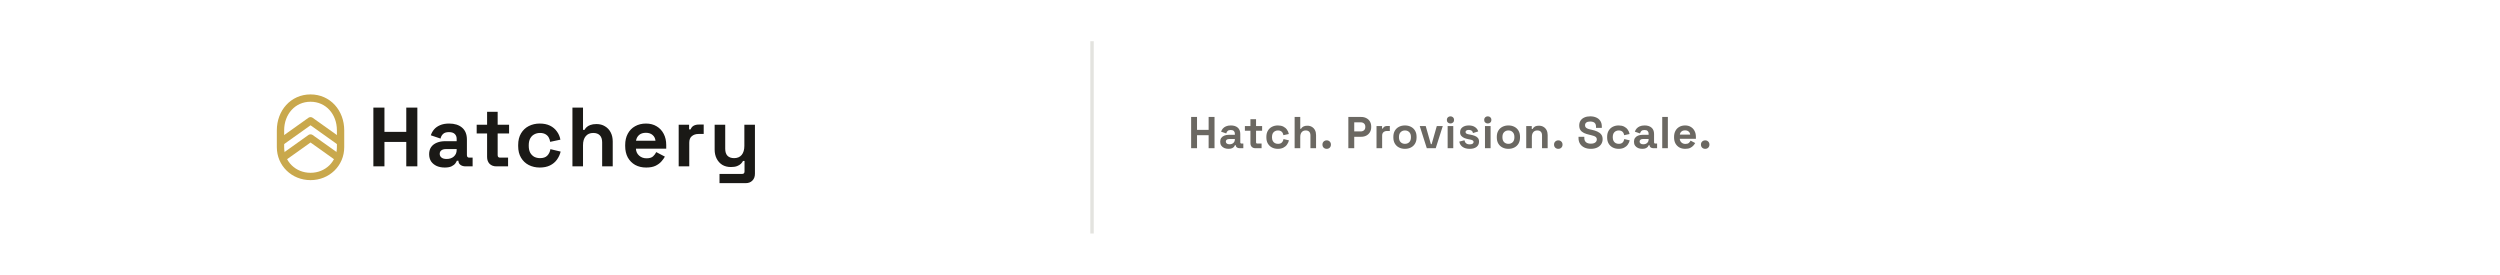
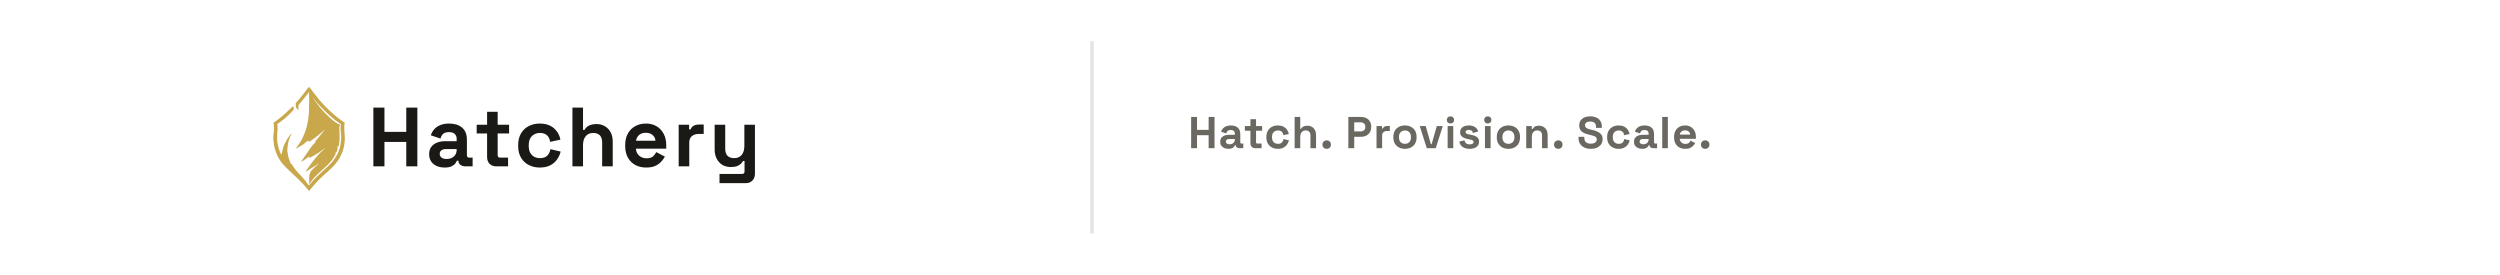
<svg xmlns="http://www.w3.org/2000/svg" viewBox="0 0 728 80" role="img" aria-label="Hatchery — Hatch. Provision. Scale.">
-   <defs>
-     <clipPath id="ec">
-       <path d="M154 49 C106 49 72 88 72 137 L72 183 C72 228 108 263 154 263 C200 263 236 228 236 183 L236 137 C236 88 202 49 154 49 Z" />
-     </clipPath>
-   </defs>
  <svg x="24" y="0" width="264" height="80" viewBox="0 0 750 360">
-     <g transform="translate(6,105) scale(0.48)">
-       <path stroke="#C9A84C" fill="none" stroke-width="20" stroke-linecap="round" stroke-linejoin="round" d="M154 49 C106 49 72 88 72 137 L72 183 C72 228 108 263 154 263 C200 263 236 228 236 183 L236 137 C236 88 202 49 154 49 Z" />
-       <g clip-path="url(#ec)">
-         <path stroke="#C9A84C" fill="none" stroke-width="20" stroke-linecap="round" stroke-linejoin="round" d="M43 190 L154 111 L265 190" />
-         <path stroke="#C9A84C" fill="none" stroke-width="20" stroke-linecap="round" stroke-linejoin="round" d="M43 237 L154 158 L265 237" />
+     <svg x="28" y="112" width="100" height="140" viewBox="115.5 70 641.8 919.8" preserveAspectRatio="xMidYMid meet" aria-hidden="true">
+       <g transform="translate(0,1035) scale(0.1,-0.1)" fill="#C9A84C" stroke="none">
+         <path d="M4301 9469 c-24 -33 -72 -95 -108 -137 -86 -103 -84 -100 -131 -168 -22 -32 -56 -77 -76 -99 -20 -22 -36 -45 -36 -52 0 -7 -6 -16 -13 -20 -7 -4 -42 -46 -77 -93 -35 -47 -67 -87 -72 -90 -4 -3 -27 -31 -50 -61 -73 -95 -166 -210 -238 -294 -32 -38 -71 -81 -165 -185 -22 -24 -59 -68 -82 -98 l-41 -53 3 -127 c5 -155 13 -220 31 -249 25 -39 184 -193 200 -193 13 0 15 7 9 38 -9 52 -18 318 -11 345 3 12 24 46 48 74 24 29 58 72 77 95 18 24 63 76 99 116 36 40 81 94 100 120 20 26 56 70 81 98 74 81 98 111 209 259 58 77 108 142 112 145 3 3 19 23 35 45 17 22 33 42 36 45 3 3 30 40 58 83 29 42 57 75 62 71 13 -8 11 -1556 -3 -1649 -5 -38 -13 -137 -18 -220 -7 -147 -29 -351 -49 -470 -6 -33 -16 -91 -22 -130 -29 -185 -47 -274 -65 -337 -8 -26 -14 -54 -14 -64 0 -9 -7 -37 -14 -63 -8 -25 -23 -73 -32 -106 -26 -92 -45 -157 -59 -195 -7 -19 -18 -51 -24 -70 -7 -19 -16 -48 -21 -65 -5 -16 -18 -55 -30 -85 -12 -30 -24 -64 -27 -75 -3 -11 -11 -33 -18 -50 -7 -16 -21 -50 -30 -75 -10 -25 -30 -72 -45 -105 -16 -33 -40 -87 -55 -120 -32 -72 -102 -214 -115 -235 -18 -28 -126 -215 -133 -230 -22 -44 -80 -130 -179 -263 -49 -65 -88 -120 -88 -123 0 -8 -61 -87 -78 -101 -8 -7 -12 -19 -8 -28 6 -17 7 -17 71 25 17 11 37 23 45 27 8 4 47 26 85 48 39 23 77 44 85 48 8 4 29 16 45 26 17 11 59 34 95 53 36 18 87 47 114 65 26 18 50 33 52 33 16 0 118 82 205 164 75 72 119 106 155 120 27 11 68 32 92 48 24 15 47 28 52 28 11 0 18 -27 22 -80 2 -23 9 -36 20 -38 9 -2 98 57 202 135 103 76 227 167 277 203 50 36 111 82 134 103 24 20 46 37 50 37 3 0 29 19 57 43 51 43 98 82 183 152 112 93 146 124 269 241 119 115 146 137 146 116 0 -9 -29 -54 -44 -67 -30 -26 -145 -168 -242 -297 -59 -79 -112 -147 -118 -153 -6 -5 -36 -41 -66 -80 -30 -38 -66 -82 -80 -96 -131 -136 -260 -306 -260 -344 0 -18 5 -25 20 -25 11 0 20 -5 20 -11 0 -15 -47 -55 -85 -73 -16 -8 -44 -27 -61 -43 -46 -42 -180 -211 -286 -363 -25 -36 -55 -74 -67 -84 -11 -11 -21 -23 -21 -29 0 -5 -13 -29 -30 -54 -16 -24 -30 -46 -30 -49 0 -3 -19 -31 -43 -62 -40 -52 -168 -239 -192 -280 -36 -61 -142 -214 -215 -312 -48 -63 -98 -133 -112 -155 -14 -22 -46 -64 -72 -94 -60 -71 -63 -107 -5 -63 13 10 31 22 39 26 8 4 41 21 72 39 31 18 80 45 110 61 29 15 64 39 79 52 14 13 30 24 36 24 6 0 22 13 35 29 13 16 73 62 135 103 166 109 182 118 189 107 3 -5 4 -33 3 -61 -2 -32 1 -53 8 -55 12 -4 116 49 144 73 8 8 18 14 22 14 4 0 39 19 79 43 40 24 93 53 118 66 25 12 59 31 75 42 17 10 37 22 45 26 130 62 561 358 675 464 67 63 148 129 157 129 24 0 -29 -61 -147 -170 -243 -224 -432 -423 -606 -639 -24 -30 -61 -75 -82 -100 -20 -25 -72 -91 -114 -146 -42 -55 -82 -104 -88 -110 -6 -5 -27 -30 -45 -55 -19 -25 -41 -52 -49 -61 -9 -9 -43 -56 -76 -104 -33 -48 -79 -111 -102 -140 -24 -28 -43 -55 -43 -59 0 -4 -26 -42 -58 -84 -58 -76 -152 -210 -152 -217 0 -5 -71 -109 -78 -115 -8 -6 -32 -47 -32 -55 0 -6 59 25 105 55 17 11 37 23 45 26 8 4 59 37 114 73 139 94 149 100 166 108 8 4 41 25 75 47 33 22 76 49 95 59 19 11 54 32 78 48 24 16 45 29 48 29 9 0 148 92 224 149 94 71 157 112 193 128 26 11 27 11 15 -6 -13 -18 -62 -61 -154 -136 -27 -22 -100 -90 -164 -150 -63 -61 -155 -149 -203 -195 -114 -110 -189 -209 -220 -290 -41 -108 -67 -203 -67 -240 -1 -19 -7 -44 -15 -54 -13 -17 -15 -79 -15 -382 0 -221 4 -365 10 -369 5 -3 35 46 66 110 32 63 61 115 66 115 4 0 8 5 8 10 0 14 135 193 218 290 148 172 517 533 737 720 52 45 195 175 349 320 141 133 297 296 388 405 46 55 93 112 106 125 29 31 108 149 141 210 13 25 40 70 60 100 80 124 121 196 131 231 6 21 6 48 -2 77 -12 48 -4 62 38 62 16 0 29 15 52 63 45 94 57 126 77 205 18 70 18 75 1 145 -18 73 -19 116 -1 120 5 1 15 -10 22 -24 27 -57 39 -54 62 16 11 36 21 74 21 84 0 10 3 21 8 25 8 9 26 114 48 281 21 166 30 586 15 695 -7 47 -15 196 -18 332 -6 240 -6 247 15 283 12 20 22 47 22 61 0 14 7 39 16 55 21 42 12 59 -33 59 -97 1 -478 260 -773 525 -30 28 -91 82 -135 120 -168 149 -477 465 -616 632 -45 54 -85 100 -88 103 -4 3 -26 30 -51 60 -25 30 -53 64 -62 75 -114 136 -478 625 -478 642 0 3 -13 22 -30 43 -16 21 -30 43 -30 49 0 6 -4 11 -10 11 -5 0 -12 11 -16 24 -3 14 -12 27 -21 30 -8 3 -11 11 -7 17 7 12 53 -37 54 -58 0 -7 5 -13 10 -13 6 0 14 -8 17 -17 4 -10 19 -30 35 -45 15 -15 28 -31 28 -35 0 -5 14 -24 31 -43 17 -19 52 -61 78 -94 26 -34 56 -72 68 -86 167 -196 176 -206 343 -384 234 -248 758 -753 914 -881 27 -22 97 -81 155 -130 58 -50 135 -113 171 -140 36 -27 70 -53 75 -58 25 -20 231 -168 309 -222 48 -33 99 -70 114 -81 l26 -22 -17 -143 c-19 -162 -22 -307 -7 -359 6 -19 13 -98 16 -175 3 -77 12 -162 20 -189 17 -60 19 -427 2 -496 -6 -25 -14 -92 -19 -150 -11 -142 -28 -269 -41 -305 -6 -16 -14 -50 -19 -75 -14 -78 -36 -168 -45 -181 -4 -7 -11 -29 -15 -48 -4 -20 -17 -61 -29 -91 -12 -30 -26 -68 -31 -85 -5 -16 -14 -41 -20 -55 -6 -14 -17 -38 -24 -55 -7 -16 -26 -59 -43 -95 -16 -36 -33 -72 -36 -80 -4 -8 -12 -24 -19 -35 -74 -124 -115 -191 -129 -213 -10 -15 -22 -36 -27 -47 -21 -42 -225 -323 -285 -392 -116 -132 -495 -510 -583 -581 -23 -19 -147 -130 -253 -227 -36 -33 -84 -76 -105 -95 -134 -120 -190 -173 -370 -349 -110 -108 -230 -232 -268 -275 -38 -44 -81 -91 -95 -106 -40 -40 -132 -154 -187 -229 -5 -7 -26 -31 -46 -52 -19 -20 -40 -49 -47 -63 -15 -33 -33 -33 -52 -2 -16 26 -329 438 -377 495 -107 130 -180 211 -282 312 -163 162 -299 311 -346 379 -22 32 -76 97 -119 144 -72 79 -140 167 -159 206 -9 18 -24 41 -62 100 -36 55 -71 117 -85 148 -12 27 -37 39 -53 23 -19 -19 -25 -13 -62 66 -71 151 -82 181 -151 398 -20 61 -40 124 -46 140 -6 17 -14 50 -18 75 -10 65 -30 168 -41 218 -5 24 -12 78 -15 120 -3 43 -13 91 -21 108 -15 29 -15 39 0 115 9 46 17 134 18 194 1 61 7 128 14 150 7 22 15 77 18 122 4 46 11 91 17 102 5 11 10 30 10 42 0 21 20 100 42 164 5 17 13 44 18 60 11 38 23 73 77 220 32 86 57 142 117 263 51 104 51 102 34 102 -7 -1 -33 -26 -58 -57 -25 -31 -61 -75 -80 -99 -152 -188 -287 -401 -405 -639 -58 -116 -105 -217 -105 -224 0 -7 -6 -25 -14 -39 -7 -15 -21 -54 -30 -87 -10 -33 -22 -73 -28 -90 -5 -16 -14 -46 -18 -65 -4 -19 -13 -48 -18 -65 -26 -74 -63 -225 -71 -290 -4 -27 -12 -60 -19 -72 -7 -12 -12 -45 -12 -73 0 -62 -13 -62 -45 -2 -12 23 -27 47 -32 54 -5 7 -17 33 -27 58 -19 46 -31 75 -60 143 -9 21 -16 44 -16 52 0 9 -4 23 -10 33 -44 77 -139 446 -161 627 -5 44 -15 98 -21 120 -5 22 -12 159 -15 305 -5 259 9 518 38 679 12 69 12 315 0 361 -5 19 -12 63 -15 98 -7 71 -11 65 99 142 39 27 75 53 80 57 6 5 33 25 60 46 28 20 55 40 60 45 6 4 48 37 95 72 47 35 87 67 90 70 3 3 23 19 45 36 40 29 79 60 99 80 6 5 49 43 96 84 47 41 103 91 125 110 116 103 532 526 548 556 19 39 22 114 6 184 -5 25 -12 66 -16 93 -4 37 -9 47 -24 47 -10 0 -115 -94 -241 -218 -123 -120 -288 -279 -368 -352 -80 -74 -147 -136 -150 -140 -6 -7 -142 -123 -201 -171 -24 -20 -87 -72 -139 -115 -102 -85 -266 -211 -340 -260 -86 -57 -154 -107 -180 -131 -13 -12 -30 -23 -37 -23 -6 0 -19 -10 -27 -22 -13 -18 -15 -39 -10 -103 4 -44 10 -84 14 -90 16 -21 20 -88 21 -320 0 -145 -4 -252 -10 -268 -6 -15 -13 -85 -17 -155 -3 -70 -12 -149 -20 -176 -17 -61 -19 -327 -3 -358 6 -11 13 -70 16 -132 3 -61 11 -142 19 -181 8 -38 14 -89 14 -111 0 -23 7 -58 15 -77 8 -20 15 -55 15 -77 0 -23 5 -51 12 -63 6 -12 15 -42 19 -67 4 -25 12 -60 18 -77 28 -84 33 -100 41 -136 4 -21 13 -44 19 -50 6 -6 11 -21 11 -33 0 -12 6 -35 14 -51 8 -15 22 -48 31 -73 30 -82 46 -118 120 -275 26 -55 51 -107 56 -115 5 -8 13 -24 18 -35 5 -11 20 -36 33 -55 13 -19 27 -42 31 -50 4 -8 16 -28 27 -45 11 -16 23 -37 27 -45 3 -8 19 -31 35 -51 15 -20 28 -41 28 -45 0 -5 14 -22 30 -38 17 -16 30 -34 30 -39 0 -9 54 -83 76 -102 6 -5 26 -30 44 -55 49 -64 92 -110 291 -309 234 -234 351 -347 489 -471 280 -250 740 -700 961 -939 63 -68 120 -130 127 -137 7 -8 51 -60 98 -116 269 -326 297 -356 321 -345 13 6 23 13 23 16 0 4 12 20 27 36 16 16 37 43 49 60 11 17 30 42 41 56 11 13 67 80 124 148 57 68 115 138 129 155 14 18 32 40 40 48 8 8 55 60 105 114 187 205 376 399 490 503 48 44 304 284 374 351 9 9 36 32 61 52 25 20 61 51 81 69 20 19 113 104 205 189 184 168 375 359 433 430 20 25 61 75 91 112 107 130 145 179 149 191 2 7 17 25 33 41 15 17 28 34 28 39 0 5 13 26 29 46 15 20 31 46 35 59 4 12 12 22 17 22 5 0 9 5 9 11 0 6 13 30 28 53 30 44 168 322 197 396 10 25 23 59 30 75 12 28 26 66 55 145 6 19 14 46 17 60 2 14 11 39 18 55 14 34 33 100 44 160 4 23 10 46 14 52 4 7 12 40 17 75 5 35 13 83 19 108 17 77 35 239 57 530 7 96 -20 532 -38 613 -7 32 -12 152 -12 312 0 221 2 266 17 304 10 26 17 71 17 111 l0 68 -47 35 c-48 34 -207 143 -293 201 -25 16 -47 32 -50 36 -3 3 -23 18 -46 33 -22 15 -49 35 -60 45 -10 10 -71 58 -134 107 -113 88 -151 119 -174 141 -6 5 -56 48 -111 94 -55 46 -154 133 -220 194 -66 61 -145 134 -175 161 -60 55 -463 459 -550 551 -30 32 -84 93 -120 134 -63 73 -128 146 -161 179 -8 9 -44 52 -79 96 -36 44 -78 96 -95 116 -110 131 -150 181 -370 471 -91 120 -165 222 -165 227 0 6 -6 14 -13 18 -8 4 -53 61 -102 126 -50 67 -94 117 -104 117 -9 0 -36 -28 -60 -61z" />
      </g>
-     </g>
+     </svg>
    <path d="m 162.26,218 v -77 h 14.52 v 31.79 h 28.6 V 141 h 14.52 v 77 h -14.52 v -32.01 h -28.6 V 218 Z m 93.54,1.54 q -5.83,0 -10.45,-1.98 -4.62,-2.09 -7.37,-5.94 -2.64,-3.96 -2.64,-9.57 0,-5.61 2.64,-9.35 2.75,-3.85 7.48,-5.72 4.84,-1.98 11,-1.98 h 14.96 v -3.08 q 0,-3.85 -2.42,-6.27 -2.42,-2.53 -7.7,-2.53 -5.17,0 -7.7,2.42 -2.53,2.31 -3.3,6.05 l -12.76,-4.29 q 1.32,-4.18 4.18,-7.59 2.97,-3.52 7.81,-5.61 4.95,-2.2 11.99,-2.2 10.78,0 17.05,5.39 6.27,5.39 6.27,15.62 v 20.35 q 0,3.3 3.08,3.3 h 4.4 V 218 h -9.24 q -4.07,0 -6.71,-1.98 -2.64,-1.98 -2.64,-5.28 v -0.11 h -2.09 q -0.44,1.32 -1.98,3.52 -1.54,2.09 -4.84,3.74 -3.3,1.65 -9.02,1.65 z m 2.42,-11.22 q 5.83,0 9.46,-3.19 3.74,-3.3 3.74,-8.69 v -1.1 h -13.97 q -3.85,0 -6.05,1.65 -2.2,1.65 -2.2,4.62 0,2.97 2.31,4.84 2.31,1.87 6.71,1.87 z m 65.16,9.68 q -5.39,0 -8.8,-3.3 -3.3,-3.41 -3.3,-9.02 v -30.8 h -13.64 v -11.44 h 13.64 V 146.5 h 13.86 v 16.94 h 14.96 v 11.44 h -14.96 v 28.38 q 0,3.3 3.08,3.3 h 10.56 V 218 Z m 56.91,1.54 q -7.92,0 -14.41,-3.3 -6.38,-3.3 -10.12,-9.57 -3.74,-6.27 -3.74,-15.18 v -1.54 q 0,-8.91 3.74,-15.18 3.74,-6.27 10.12,-9.57 6.49,-3.3 14.41,-3.3 7.81,0 13.42,2.75 5.61,2.75 9.02,7.59 3.52,4.73 4.62,10.78 l -13.42,2.86 q -0.44,-3.3 -1.98,-5.94 -1.54,-2.64 -4.4,-4.18 -2.75,-1.54 -6.93,-1.54 -4.18,0 -7.59,1.87 -3.3,1.76 -5.28,5.39 -1.87,3.52 -1.87,8.69 v 1.1 q 0,5.17 1.87,8.8 1.98,3.52 5.28,5.39 3.41,1.76 7.59,1.76 6.27,0 9.46,-3.19 3.3,-3.3 4.18,-8.58 l 13.42,3.19 q -1.43,5.83 -4.95,10.67 -3.41,4.73 -9.02,7.48 -5.61,2.75 -13.42,2.75 z M 423.119,218 v -77 h 13.86 v 29.15 h 1.98 q 0.88,-1.76 2.75,-3.52 1.87,-1.76 4.95,-2.86 3.19,-1.21 8.03,-1.21 6.38,0 11.11,2.97 4.84,2.86 7.48,8.03 2.64,5.06 2.64,11.88 V 218 h -13.86 v -31.46 q 0,-6.16 -3.08,-9.24 -2.97,-3.08 -8.58,-3.08 -6.38,0 -9.9,4.29 -3.52,4.18 -3.52,11.77 V 218 Z m 96.62,1.54 q -8.14,0 -14.41,-3.41 -6.16,-3.52 -9.68,-9.79 -3.41,-6.38 -3.41,-14.96 v -1.32 q 0,-8.58 3.41,-14.85 3.41,-6.38 9.57,-9.79 6.16,-3.52 14.3,-3.52 8.03,0 13.97,3.63 5.94,3.52 9.24,9.9 3.3,6.27 3.3,14.63 v 4.73 h -39.71 q 0.22,5.61 4.18,9.13 3.96,3.52 9.68,3.52 5.83,0 8.58,-2.53 2.75,-2.53 4.18,-5.61 l 11.33,5.94 q -1.54,2.86 -4.51,6.27 -2.86,3.3 -7.7,5.72 -4.84,2.31 -12.32,2.31 z m -13.31,-35.09 h 25.52 q -0.44,-4.73 -3.85,-7.59 -3.3,-2.86 -8.69,-2.86 -5.61,0 -8.91,2.86 -3.3,2.86 -4.07,7.59 z M 562.349,218 v -54.56 h 13.64 v 6.16 h 1.98 q 1.21,-3.3 3.96,-4.84 2.86,-1.54 6.6,-1.54 h 6.6 v 12.32 h -6.82 q -5.28,0 -8.69,2.86 -3.41,2.75 -3.41,8.58 V 218 Z m 53.5,22 v -12.1 h 29.7 q 3.08,0 3.08,-3.3 v -13.75 h -1.98 q -0.88,1.87 -2.75,3.74 -1.87,1.87 -5.06,3.08 -3.19,1.21 -8.14,1.21 -6.38,0 -11.22,-2.86 -4.73,-2.97 -7.37,-8.14 -2.64,-5.17 -2.64,-11.88 v -32.56 h 13.86 v 31.46 q 0,6.16 2.97,9.24 3.08,3.08 8.69,3.08 6.38,0 9.9,-4.18 3.52,-4.29 3.52,-11.88 v -27.72 h 13.86 v 64.24 q 0,5.61 -3.3,8.91 -3.3,3.41 -8.8,3.41 z" style="font-weight:700;font-size:110px;font-family:'Space Grotesk', Arial, sans-serif;letter-spacing:4;fill:#1a1916" aria-label="Hatchery" />
  </svg>
  <line x1="318" y1="12" x2="318" y2="68" stroke="#E3E3DF" stroke-width="1" />
  <path d="m 346.858,43.159 v -9.1 h 1.716 v 3.757 h 3.38 v -3.757 h 1.716 v 9.1 h -1.716 v -3.783 h -3.38 v 3.783 z m 10.882,0.182 q -0.689,0 -1.235,-0.234 -0.546,-0.247 -0.871,-0.702 -0.312,-0.468 -0.312,-1.131 0,-0.663 0.312,-1.105 0.325,-0.455 0.884,-0.676 0.572,-0.234 1.3,-0.234 h 1.768 v -0.364 q 0,-0.455 -0.286,-0.741 -0.286,-0.299 -0.91,-0.299 -0.611,0 -0.91,0.286 -0.299,0.273 -0.39,0.715 l -1.508,-0.507 q 0.156,-0.494 0.494,-0.897 0.351,-0.416 0.923,-0.663 0.585,-0.26 1.417,-0.26 1.274,0 2.015,0.637 0.741,0.637 0.741,1.846 v 2.405 q 0,0.39 0.364,0.39 h 0.52 v 1.352 h -1.092 q -0.481,0 -0.793,-0.234 -0.312,-0.234 -0.312,-0.624 v -0.013 h -0.247 q -0.052,0.156 -0.234,0.416 -0.182,0.247 -0.572,0.442 -0.39,0.195 -1.066,0.195 z m 0.286,-1.326 q 0.689,0 1.118,-0.377 0.442,-0.39 0.442,-1.027 v -0.13 h -1.651 q -0.455,0 -0.715,0.195 -0.26,0.195 -0.26,0.546 0,0.351 0.273,0.572 0.273,0.221 0.793,0.221 z m 7.528,1.144 q -0.637,0 -1.04,-0.39 -0.39,-0.403 -0.39,-1.066 v -3.64 h -1.612 v -1.352 h 1.612 v -2.002 h 1.638 v 2.002 h 1.768 v 1.352 h -1.768 v 3.354 q 0,0.39 0.364,0.39 h 1.248 v 1.352 z m 6.553,0.182 q -0.936,0 -1.703,-0.39 -0.754,-0.39 -1.196,-1.131 -0.442,-0.741 -0.442,-1.794 v -0.182 q 0,-1.053 0.442,-1.794 0.442,-0.741 1.196,-1.131 0.767,-0.39 1.703,-0.39 0.923,0 1.586,0.325 0.663,0.325 1.066,0.897 0.416,0.559 0.546,1.274 l -1.586,0.338 q -0.052,-0.39 -0.234,-0.702 -0.182,-0.312 -0.52,-0.494 -0.325,-0.182 -0.819,-0.182 -0.494,0 -0.897,0.221 -0.39,0.208 -0.624,0.637 -0.221,0.416 -0.221,1.027 V 40 q 0,0.611 0.221,1.04 0.234,0.416 0.624,0.637 0.403,0.208 0.897,0.208 0.741,0 1.118,-0.377 0.39,-0.39 0.494,-1.014 l 1.586,0.377 q -0.169,0.689 -0.585,1.261 -0.403,0.559 -1.066,0.884 -0.663,0.325 -1.586,0.325 z m 4.889,-0.182 v -9.1 h 1.638 v 3.445 h 0.234 q 0.104,-0.208 0.325,-0.416 0.221,-0.208 0.585,-0.338 0.377,-0.143 0.949,-0.143 0.754,0 1.313,0.351 0.572,0.338 0.884,0.949 0.312,0.598 0.312,1.404 v 3.848 h -1.638 v -3.718 q 0,-0.728 -0.364,-1.092 -0.351,-0.364 -1.014,-0.364 -0.754,0 -1.17,0.507 -0.416,0.494 -0.416,1.391 v 3.276 z m 9.348,0.182 q -0.533,0 -0.897,-0.338 -0.351,-0.351 -0.351,-0.897 0,-0.546 0.351,-0.884 0.364,-0.351 0.897,-0.351 0.52,0 0.871,0.351 0.351,0.338 0.351,0.884 0,0.546 -0.351,0.897 -0.351,0.338 -0.871,0.338 z m 6.294,-0.182 v -9.1 h 3.744 q 0.858,0 1.508,0.351 0.663,0.338 1.027,0.962 0.377,0.624 0.377,1.482 v 0.182 q 0,0.845 -0.39,1.482 -0.377,0.624 -1.04,0.975 -0.65,0.338 -1.482,0.338 h -2.028 v 3.328 z m 1.716,-4.888 h 1.859 q 0.611,0 0.988,-0.338 0.377,-0.338 0.377,-0.923 v -0.13 q 0,-0.585 -0.377,-0.923 -0.377,-0.338 -0.988,-0.338 h -1.859 z m 6.488,4.888 v -6.448 h 1.612 v 0.728 h 0.234 q 0.143,-0.39 0.468,-0.572 0.338,-0.182 0.78,-0.182 h 0.78 v 1.456 h -0.806 q -0.624,0 -1.027,0.338 -0.403,0.325 -0.403,1.014 v 3.666 z m 8.282,0.182 q -0.962,0 -1.729,-0.39 -0.767,-0.39 -1.209,-1.131 -0.442,-0.741 -0.442,-1.781 v -0.208 q 0,-1.04 0.442,-1.781 0.442,-0.741 1.209,-1.131 0.767,-0.39 1.729,-0.39 0.962,0 1.729,0.39 0.767,0.39 1.209,1.131 0.442,0.741 0.442,1.781 v 0.208 q 0,1.04 -0.442,1.781 -0.442,0.741 -1.209,1.131 -0.767,0.39 -1.729,0.39 z m 0,-1.456 q 0.754,0 1.248,-0.481 0.494,-0.494 0.494,-1.404 v -0.13 q 0,-0.91 -0.494,-1.391 -0.481,-0.494 -1.248,-0.494 -0.754,0 -1.248,0.494 -0.494,0.481 -0.494,1.391 V 40 q 0,0.91 0.494,1.404 0.494,0.481 1.248,0.481 z m 6.358,1.274 -2.054,-6.448 h 1.742 l 1.495,5.252 h 0.234 l 1.495,-5.252 h 1.742 l -2.054,6.448 z m 6.072,0 v -6.448 h 1.638 v 6.448 z m 0.819,-7.202 q -0.442,0 -0.754,-0.286 -0.299,-0.286 -0.299,-0.754 0,-0.468 0.299,-0.754 0.312,-0.286 0.754,-0.286 0.455,0 0.754,0.286 0.299,0.286 0.299,0.754 0,0.468 -0.299,0.754 -0.299,0.286 -0.754,0.286 z m 5.617,7.384 q -1.261,0 -2.067,-0.546 -0.806,-0.546 -0.975,-1.56 l 1.508,-0.39 q 0.091,0.455 0.299,0.715 0.221,0.26 0.533,0.377 0.325,0.104 0.702,0.104 0.572,0 0.845,-0.195 0.273,-0.208 0.273,-0.507 0,-0.299 -0.26,-0.455 -0.26,-0.169 -0.832,-0.273 l -0.364,-0.065 q -0.676,-0.13 -1.235,-0.351 -0.559,-0.234 -0.897,-0.637 -0.338,-0.403 -0.338,-1.04 0,-0.962 0.702,-1.469 0.702,-0.52 1.846,-0.52 1.079,0 1.794,0.481 0.715,0.481 0.936,1.261 l -1.521,0.468 q -0.104,-0.494 -0.429,-0.702 -0.312,-0.208 -0.78,-0.208 -0.468,0 -0.715,0.169 -0.247,0.156 -0.247,0.442 0,0.312 0.26,0.468 0.26,0.143 0.702,0.221 l 0.364,0.065 q 0.728,0.13 1.313,0.351 0.598,0.208 0.936,0.611 0.351,0.39 0.351,1.066 0,1.014 -0.741,1.573 -0.728,0.546 -1.963,0.546 z m 4.434,-0.182 v -6.448 h 1.638 v 6.448 z m 0.819,-7.202 q -0.442,0 -0.754,-0.286 -0.299,-0.286 -0.299,-0.754 0,-0.468 0.299,-0.754 0.312,-0.286 0.754,-0.286 0.455,0 0.754,0.286 0.299,0.286 0.299,0.754 0,0.468 -0.299,0.754 -0.299,0.286 -0.754,0.286 z m 6.007,7.384 q -0.962,0 -1.729,-0.39 -0.767,-0.39 -1.209,-1.131 -0.442,-0.741 -0.442,-1.781 v -0.208 q 0,-1.04 0.442,-1.781 0.442,-0.741 1.209,-1.131 0.767,-0.39 1.729,-0.39 0.962,0 1.729,0.39 0.767,0.39 1.209,1.131 0.442,0.741 0.442,1.781 v 0.208 q 0,1.04 -0.442,1.781 -0.442,0.741 -1.209,1.131 -0.767,0.39 -1.729,0.39 z m 0,-1.456 q 0.754,0 1.248,-0.481 0.494,-0.494 0.494,-1.404 v -0.13 q 0,-0.91 -0.494,-1.391 -0.481,-0.494 -1.248,-0.494 -0.754,0 -1.248,0.494 -0.494,0.481 -0.494,1.391 V 40 q 0,0.91 0.494,1.404 0.494,0.481 1.248,0.481 z m 5.188,1.274 v -6.448 h 1.612 v 0.845 h 0.234 q 0.156,-0.338 0.585,-0.637 0.429,-0.312 1.3,-0.312 0.754,0 1.313,0.351 0.572,0.338 0.884,0.949 0.312,0.598 0.312,1.404 v 3.848 h -1.638 v -3.718 q 0,-0.728 -0.364,-1.092 -0.351,-0.364 -1.014,-0.364 -0.754,0 -1.17,0.507 -0.416,0.494 -0.416,1.391 v 3.276 z m 9.348,0.182 q -0.533,0 -0.897,-0.338 -0.351,-0.351 -0.351,-0.897 0,-0.546 0.351,-0.884 0.364,-0.351 0.897,-0.351 0.52,0 0.871,0.351 0.351,0.338 0.351,0.884 0,0.546 -0.351,0.897 -0.351,0.338 -0.871,0.338 z m 9.453,0 q -1.053,0 -1.859,-0.377 -0.806,-0.377 -1.261,-1.079 -0.455,-0.702 -0.455,-1.69 v -0.364 h 1.69 v 0.364 q 0,0.819 0.507,1.235 0.507,0.403 1.378,0.403 0.884,0 1.313,-0.351 0.442,-0.351 0.442,-0.897 0,-0.377 -0.221,-0.611 -0.208,-0.234 -0.624,-0.377 -0.403,-0.156 -0.988,-0.286 l -0.299,-0.065 q -0.936,-0.208 -1.612,-0.52 -0.663,-0.325 -1.027,-0.845 -0.351,-0.52 -0.351,-1.352 0,-0.832 0.39,-1.417 0.403,-0.598 1.118,-0.91 0.728,-0.325 1.703,-0.325 0.975,0 1.729,0.338 0.767,0.325 1.196,0.988 0.442,0.65 0.442,1.638 v 0.39 h -1.69 v -0.39 q 0,-0.52 -0.208,-0.832 -0.195,-0.325 -0.572,-0.468 -0.377,-0.156 -0.897,-0.156 -0.78,0 -1.157,0.299 -0.364,0.286 -0.364,0.793 0,0.338 0.169,0.572 0.182,0.234 0.533,0.39 0.351,0.156 0.897,0.273 l 0.299,0.065 q 0.975,0.208 1.69,0.533 0.728,0.325 1.131,0.858 0.403,0.533 0.403,1.365 0,0.832 -0.429,1.469 -0.416,0.624 -1.196,0.988 -0.767,0.351 -1.82,0.351 z m 8.1,0 q -0.936,0 -1.703,-0.39 -0.754,-0.39 -1.196,-1.131 -0.442,-0.741 -0.442,-1.794 v -0.182 q 0,-1.053 0.442,-1.794 0.442,-0.741 1.196,-1.131 0.767,-0.39 1.703,-0.39 0.923,0 1.586,0.325 0.663,0.325 1.066,0.897 0.416,0.559 0.546,1.274 l -1.586,0.338 q -0.052,-0.39 -0.234,-0.702 -0.182,-0.312 -0.52,-0.494 -0.325,-0.182 -0.819,-0.182 -0.494,0 -0.897,0.221 -0.39,0.208 -0.624,0.637 -0.221,0.416 -0.221,1.027 V 40 q 0,0.611 0.221,1.04 0.234,0.416 0.624,0.637 0.403,0.208 0.897,0.208 0.741,0 1.118,-0.377 0.39,-0.39 0.494,-1.014 l 1.586,0.377 q -0.169,0.689 -0.585,1.261 -0.403,0.559 -1.066,0.884 -0.663,0.325 -1.586,0.325 z m 6.891,0 q -0.689,0 -1.235,-0.234 -0.546,-0.247 -0.871,-0.702 -0.312,-0.468 -0.312,-1.131 0,-0.663 0.312,-1.105 0.325,-0.455 0.884,-0.676 0.572,-0.234 1.3,-0.234 h 1.768 v -0.364 q 0,-0.455 -0.286,-0.741 -0.286,-0.299 -0.91,-0.299 -0.611,0 -0.91,0.286 -0.299,0.273 -0.39,0.715 l -1.508,-0.507 q 0.156,-0.494 0.494,-0.897 0.351,-0.416 0.923,-0.663 0.585,-0.26 1.417,-0.26 1.274,0 2.015,0.637 0.741,0.637 0.741,1.846 v 2.405 q 0,0.39 0.364,0.39 h 0.52 v 1.352 h -1.092 q -0.481,0 -0.793,-0.234 -0.312,-0.234 -0.312,-0.624 v -0.013 h -0.247 q -0.052,0.156 -0.234,0.416 -0.182,0.247 -0.572,0.442 -0.39,0.195 -1.066,0.195 z m 0.286,-1.326 q 0.689,0 1.118,-0.377 0.442,-0.39 0.442,-1.027 v -0.13 h -1.651 q -0.455,0 -0.715,0.195 -0.26,0.195 -0.26,0.546 0,0.351 0.273,0.572 0.273,0.221 0.793,0.221 z m 5.526,1.144 v -9.1 h 1.638 v 9.1 z m 6.696,0.182 q -0.962,0 -1.703,-0.403 -0.728,-0.416 -1.144,-1.157 -0.403,-0.754 -0.403,-1.768 v -0.156 q 0,-1.014 0.403,-1.755 0.403,-0.754 1.131,-1.157 0.728,-0.416 1.69,-0.416 0.949,0 1.651,0.429 0.702,0.416 1.092,1.17 0.39,0.741 0.39,1.729 v 0.559 h -4.693 q 0.026,0.663 0.494,1.079 0.468,0.416 1.144,0.416 0.689,0 1.014,-0.299 0.325,-0.299 0.494,-0.663 l 1.339,0.702 q -0.182,0.338 -0.533,0.741 -0.338,0.39 -0.91,0.676 -0.572,0.273 -1.456,0.273 z m -1.573,-4.147 h 3.016 q -0.052,-0.559 -0.455,-0.897 -0.39,-0.338 -1.027,-0.338 -0.663,0 -1.053,0.338 -0.39,0.338 -0.481,0.897 z m 7.398,4.147 q -0.533,0 -0.897,-0.338 -0.351,-0.351 -0.351,-0.897 0,-0.546 0.351,-0.884 0.364,-0.351 0.897,-0.351 0.52,0 0.871,0.351 0.351,0.338 0.351,0.884 0,0.546 -0.351,0.897 -0.351,0.338 -0.871,0.338 z" style="font-weight:500;font-size:13px;font-family:'Space Grotesk', Arial, sans-serif;letter-spacing:0.3;dominant-baseline:middle;fill:#6b6862" aria-label="Hatch. Provision. Scale." />
</svg>
